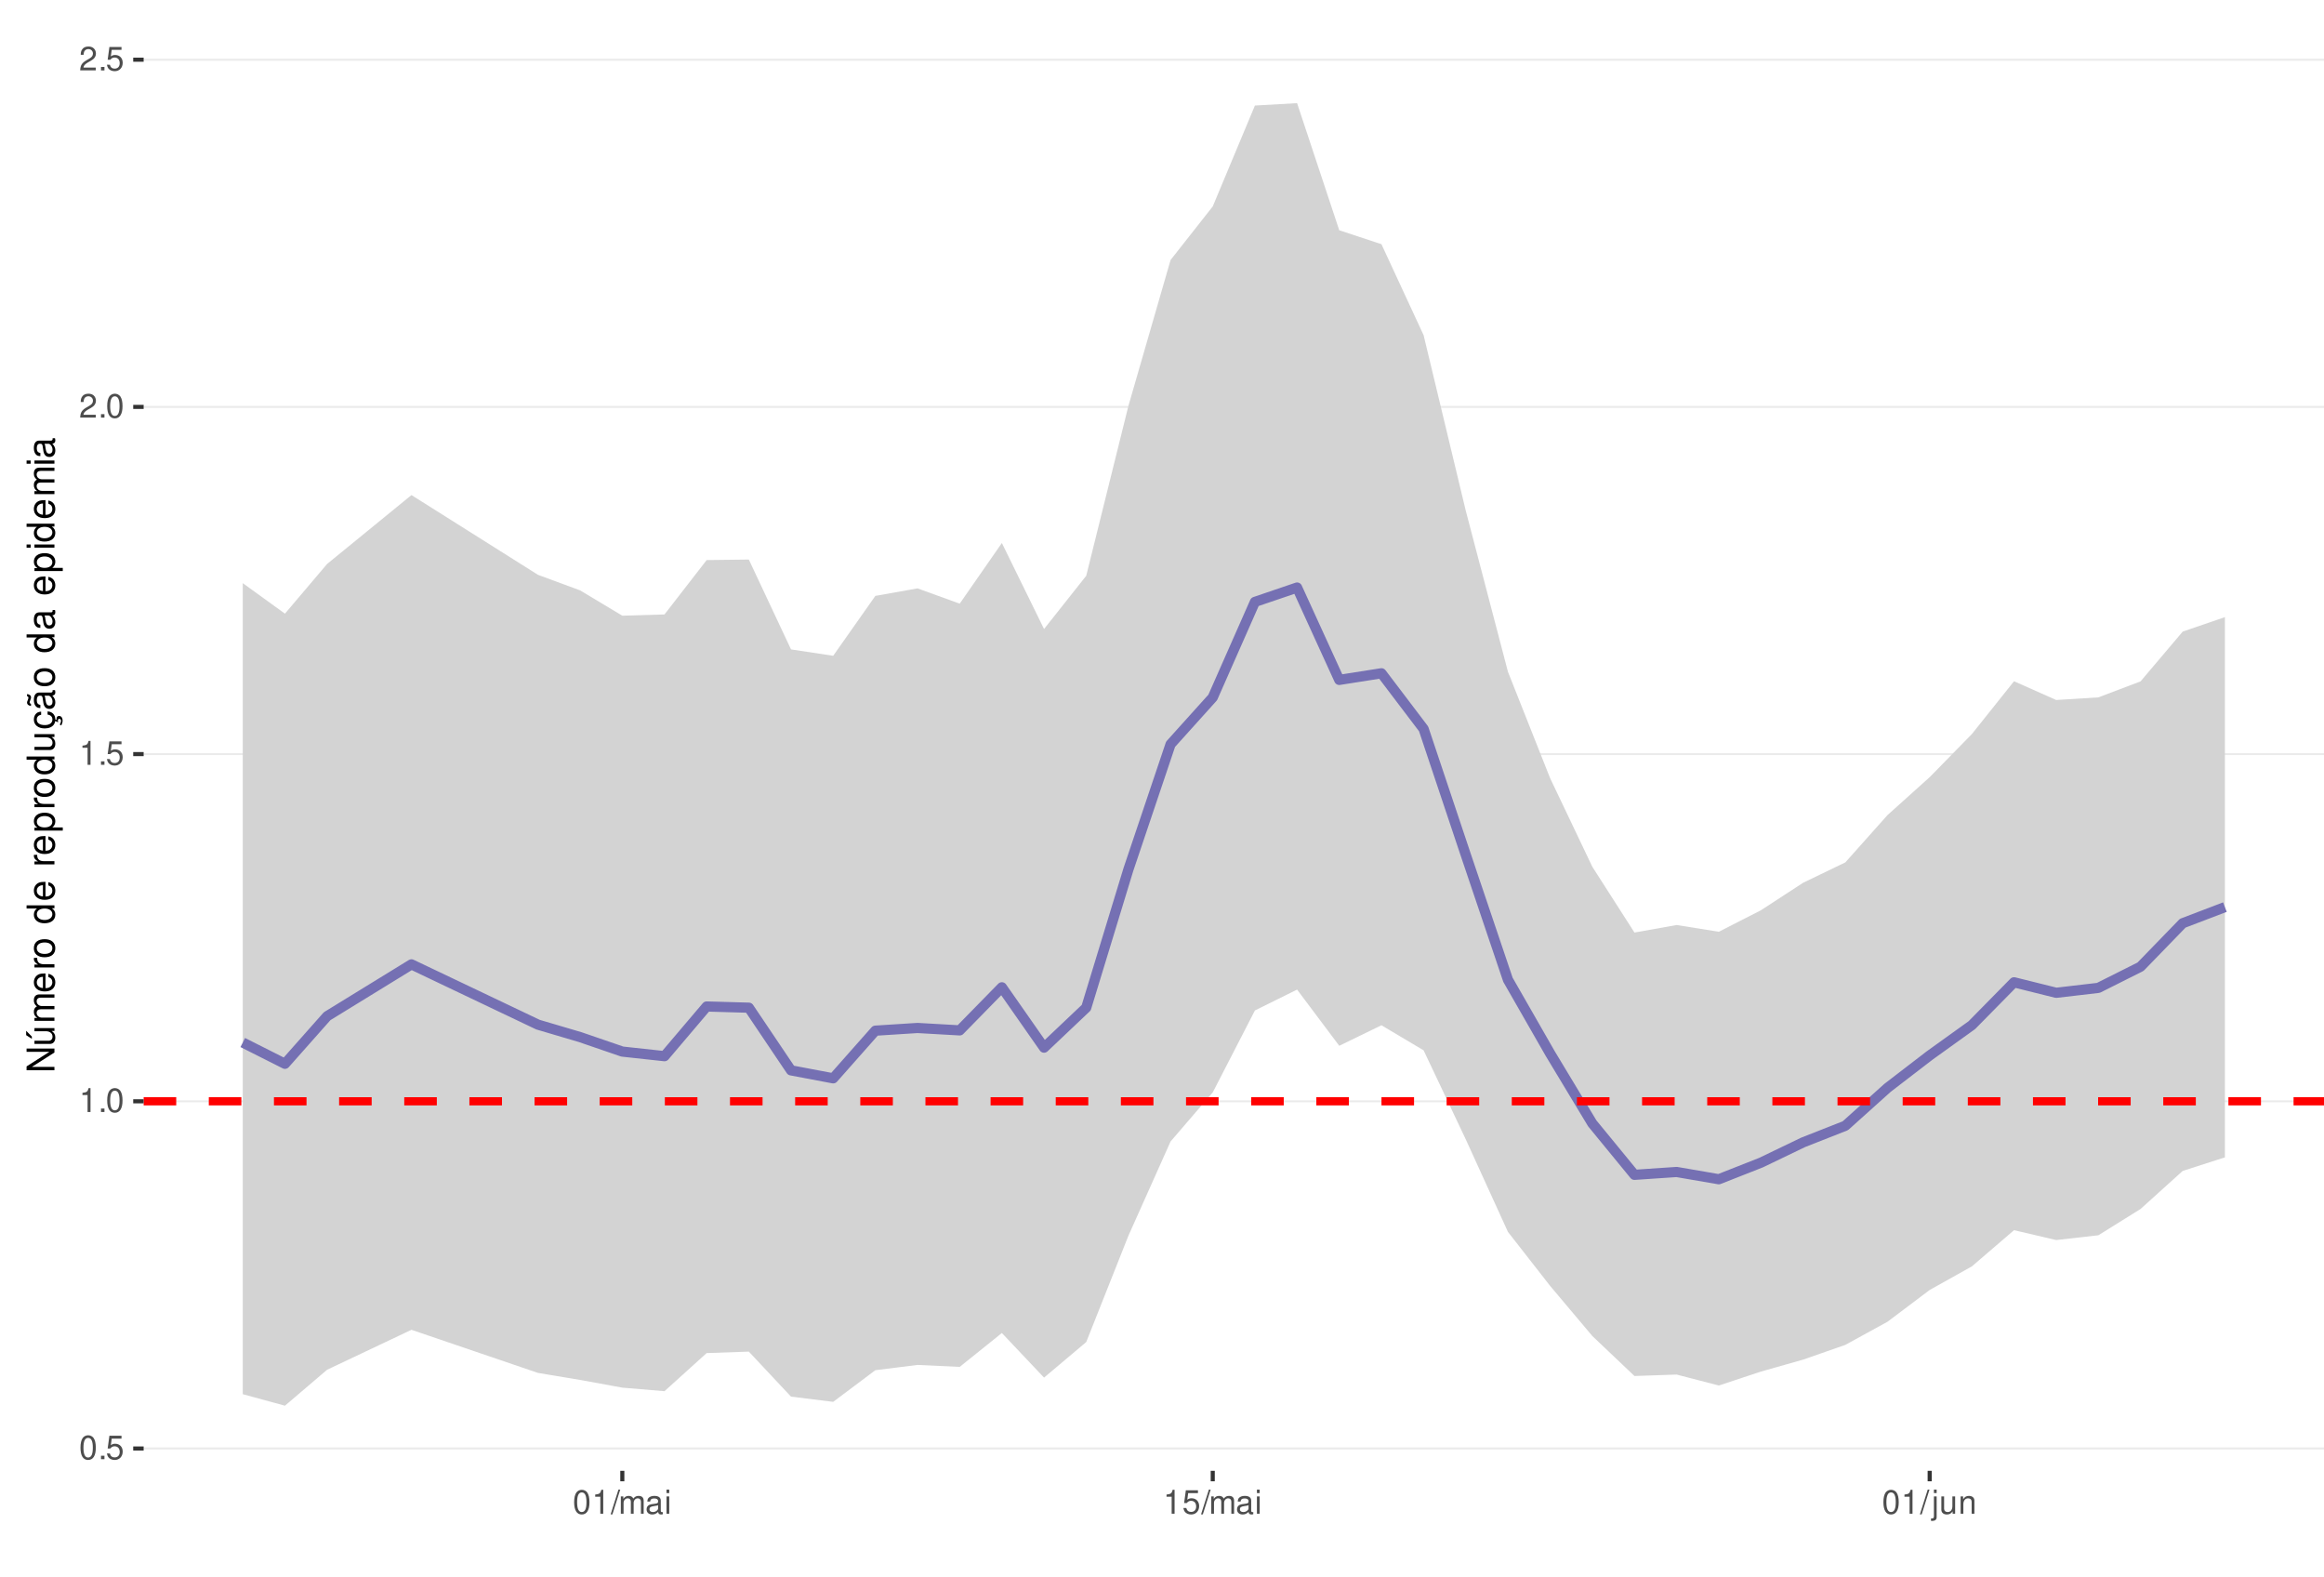
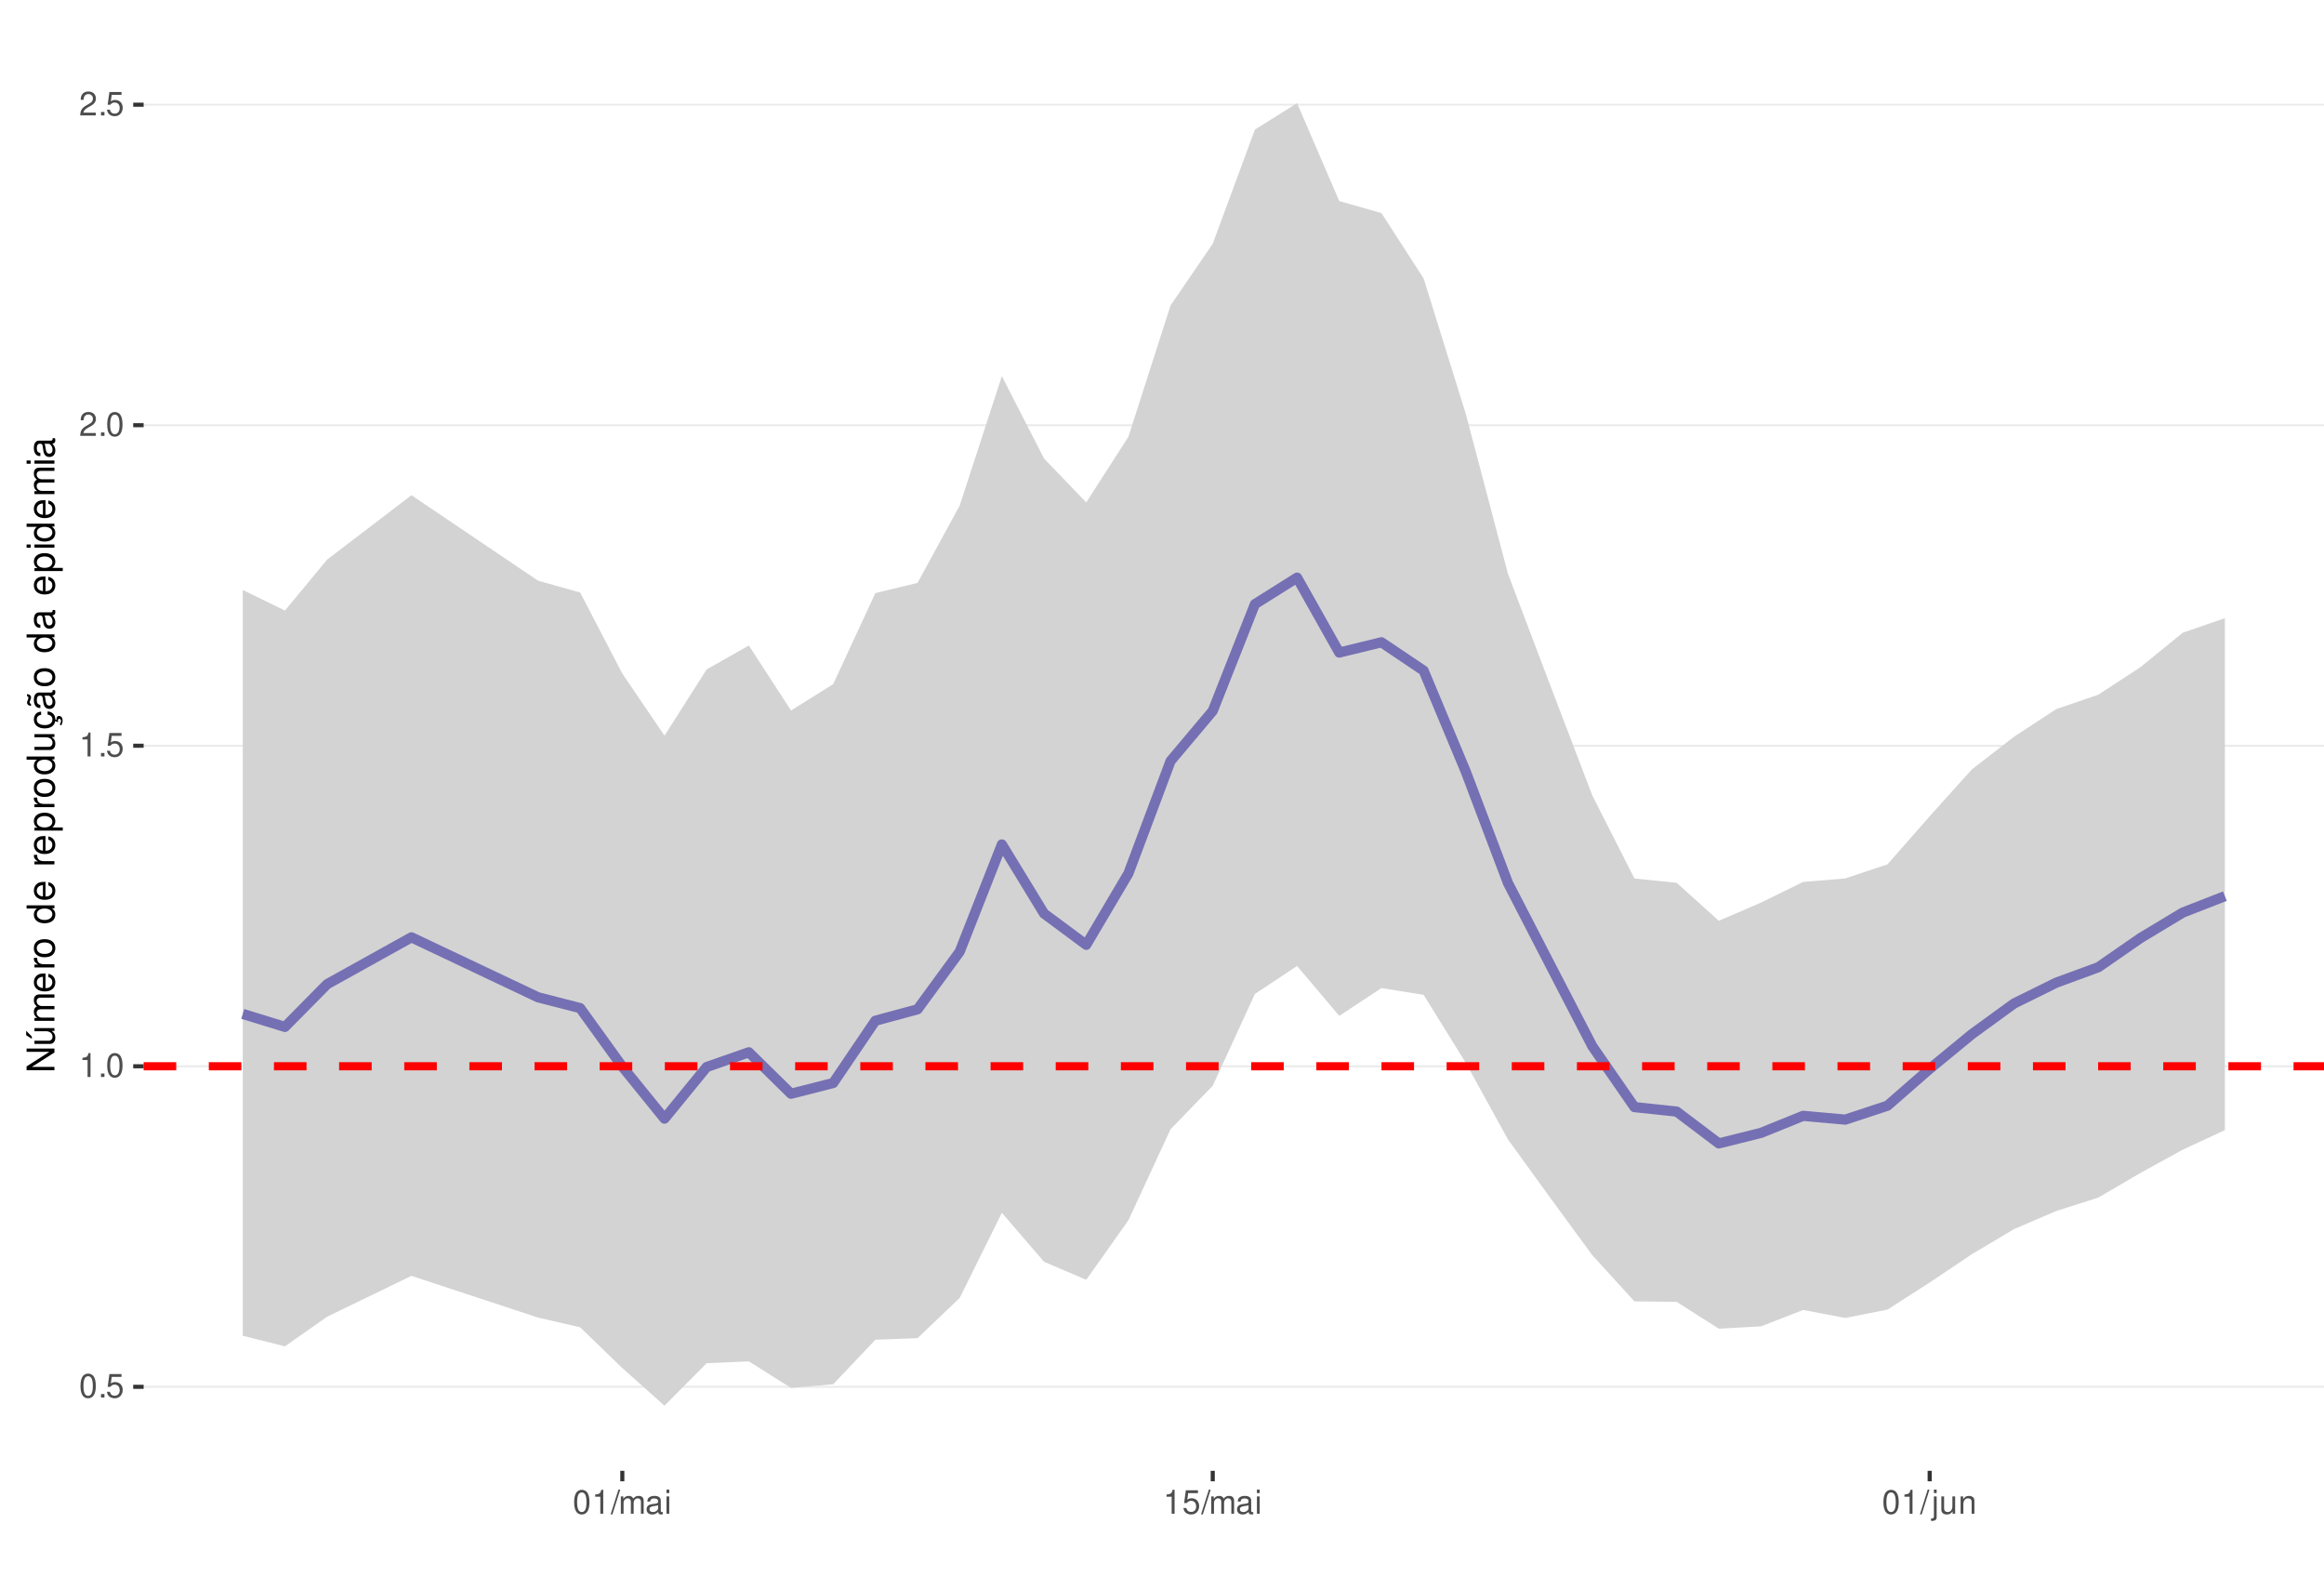
<svg xmlns="http://www.w3.org/2000/svg" xmlns:xlink="http://www.w3.org/1999/xlink" width="609pt" height="413pt" viewBox="0 0 609 413" version="1.1">
  <defs>
    <g>
      <symbol overflow="visible" id="glyph0-0">
        <path style="stroke:none;" d="" />
      </symbol>
      <symbol overflow="visible" id="glyph0-1">
        <path style="stroke:none;" d="M 2.375 -6.266 C 1.812 -6.266 1.297 -6 0.969 -5.578 C 0.578 -5.016 0.375 -4.188 0.375 -3.031 C 0.375 -0.922 1.062 0.203 2.375 0.203 C 3.672 0.203 4.391 -0.922 4.391 -2.984 C 4.391 -4.188 4.203 -5 3.797 -5.578 C 3.469 -6 2.953 -6.266 2.375 -6.266 Z M 2.375 -5.578 C 3.203 -5.578 3.609 -4.75 3.609 -3.047 C 3.609 -1.266 3.219 -0.438 2.359 -0.438 C 1.562 -0.438 1.156 -1.297 1.156 -3.016 C 1.156 -4.75 1.562 -5.578 2.375 -5.578 Z M 2.375 -5.578 " />
      </symbol>
      <symbol overflow="visible" id="glyph0-2">
        <path style="stroke:none;" d="M 1.656 -0.906 L 0.75 -0.906 L 0.75 0 L 1.656 0 Z M 1.656 -0.906 " />
      </symbol>
      <symbol overflow="visible" id="glyph0-3">
        <path style="stroke:none;" d="M 4.125 -6.141 L 0.953 -6.141 L 0.5 -2.797 L 1.188 -2.797 C 1.547 -3.219 1.844 -3.375 2.328 -3.375 C 3.156 -3.375 3.656 -2.797 3.656 -1.891 C 3.656 -1.016 3.156 -0.469 2.312 -0.469 C 1.656 -0.469 1.25 -0.812 1.062 -1.5 L 0.297 -1.5 C 0.406 -1 0.5 -0.766 0.672 -0.531 C 1.016 -0.062 1.641 0.203 2.344 0.203 C 3.578 0.203 4.438 -0.703 4.438 -2 C 4.438 -3.219 3.641 -4.047 2.453 -4.047 C 2.031 -4.047 1.672 -3.938 1.328 -3.672 L 1.562 -5.391 L 4.125 -5.391 Z M 4.125 -6.141 " />
      </symbol>
      <symbol overflow="visible" id="glyph0-4">
        <path style="stroke:none;" d="M 2.234 -4.453 L 2.234 0 L 3 0 L 3 -6.266 L 2.5 -6.266 C 2.234 -5.297 2.062 -5.172 0.891 -5.016 L 0.891 -4.453 Z M 2.234 -4.453 " />
      </symbol>
      <symbol overflow="visible" id="glyph0-5">
        <path style="stroke:none;" d="M 4.375 -0.75 L 1.156 -0.75 C 1.234 -1.266 1.5 -1.594 2.266 -2.062 L 3.125 -2.547 C 3.984 -3.016 4.422 -3.656 4.422 -4.438 C 4.422 -4.953 4.219 -5.438 3.859 -5.781 C 3.484 -6.109 3.031 -6.266 2.453 -6.266 C 1.672 -6.266 1.094 -5.984 0.766 -5.438 C 0.547 -5.109 0.453 -4.719 0.438 -4.094 L 1.188 -4.094 C 1.219 -4.516 1.266 -4.766 1.375 -4.984 C 1.578 -5.359 1.969 -5.594 2.438 -5.594 C 3.125 -5.594 3.641 -5.094 3.641 -4.422 C 3.641 -3.906 3.359 -3.484 2.812 -3.172 L 2.016 -2.703 C 0.734 -1.969 0.359 -1.375 0.297 -0.016 L 4.375 -0.016 Z M 4.375 -0.75 " />
      </symbol>
      <symbol overflow="visible" id="glyph0-6">
        <path style="stroke:none;" d="M 1.984 -6.312 L -0.062 0.172 L 0.406 0.172 L 2.453 -6.312 Z M 1.984 -6.312 " />
      </symbol>
      <symbol overflow="visible" id="glyph0-7">
        <path style="stroke:none;" d="M 0.609 -4.531 L 0.609 0 L 1.328 0 L 1.328 -2.844 C 1.328 -3.5 1.812 -4.031 2.391 -4.031 C 2.938 -4.031 3.234 -3.703 3.234 -3.125 L 3.234 0 L 3.969 0 L 3.969 -2.844 C 3.969 -3.5 4.438 -4.031 5.031 -4.031 C 5.562 -4.031 5.875 -3.703 5.875 -3.125 L 5.875 0 L 6.594 0 L 6.594 -3.406 C 6.594 -4.219 6.125 -4.672 5.281 -4.672 C 4.672 -4.672 4.312 -4.484 3.891 -3.969 C 3.625 -4.453 3.25 -4.672 2.672 -4.672 C 2.062 -4.672 1.656 -4.438 1.266 -3.891 L 1.266 -4.531 Z M 0.609 -4.531 " />
      </symbol>
      <symbol overflow="visible" id="glyph0-8">
        <path style="stroke:none;" d="M 4.625 -0.422 C 4.547 -0.406 4.516 -0.406 4.469 -0.406 C 4.219 -0.406 4.078 -0.531 4.078 -0.766 L 4.078 -3.422 C 4.078 -4.234 3.5 -4.672 2.375 -4.672 C 1.719 -4.672 1.188 -4.469 0.875 -4.141 C 0.672 -3.906 0.578 -3.641 0.562 -3.188 L 1.297 -3.188 C 1.344 -3.75 1.672 -4 2.359 -4 C 3.016 -4 3.375 -3.75 3.375 -3.328 L 3.375 -3.141 C 3.359 -2.828 3.203 -2.703 2.609 -2.625 C 1.594 -2.5 1.438 -2.469 1.156 -2.359 C 0.625 -2.125 0.359 -1.734 0.359 -1.141 C 0.359 -0.312 0.938 0.203 1.859 0.203 C 2.422 0.203 2.875 0 3.391 -0.469 C 3.438 0 3.672 0.203 4.141 0.203 C 4.297 0.203 4.391 0.188 4.625 0.125 Z M 3.375 -1.422 C 3.375 -1.188 3.297 -1.031 3.078 -0.844 C 2.781 -0.578 2.438 -0.438 2.016 -0.438 C 1.453 -0.438 1.109 -0.703 1.109 -1.156 C 1.109 -1.641 1.422 -1.875 2.203 -1.984 C 2.984 -2.094 3.125 -2.125 3.375 -2.234 Z M 3.375 -1.422 " />
      </symbol>
      <symbol overflow="visible" id="glyph0-9">
        <path style="stroke:none;" d="M 1.297 -4.531 L 0.578 -4.531 L 0.578 0 L 1.297 0 Z M 1.297 -6.312 L 0.578 -6.312 L 0.578 -5.406 L 1.297 -5.406 Z M 1.297 -6.312 " />
      </symbol>
      <symbol overflow="visible" id="glyph0-10">
        <path style="stroke:none;" d="M 0.609 -4.531 L 0.609 0.656 C 0.609 1.109 0.469 1.25 0.016 1.25 C -0.031 1.25 -0.062 1.25 -0.156 1.25 L -0.156 1.859 C -0.062 1.875 -0.031 1.891 0.094 1.891 C 0.906 1.891 1.328 1.562 1.328 0.938 L 1.328 -4.531 Z M 1.328 -6.312 L 0.609 -6.312 L 0.609 -5.406 L 1.328 -5.406 Z M 1.328 -6.312 " />
      </symbol>
      <symbol overflow="visible" id="glyph0-11">
        <path style="stroke:none;" d="M 4.172 0 L 4.172 -4.531 L 3.453 -4.531 L 3.453 -1.969 C 3.453 -1.031 2.969 -0.438 2.219 -0.438 C 1.641 -0.438 1.281 -0.781 1.281 -1.328 L 1.281 -4.531 L 0.562 -4.531 L 0.562 -1.031 C 0.562 -0.281 1.125 0.203 2.016 0.203 C 2.672 0.203 3.094 -0.031 3.516 -0.625 L 3.516 0 Z M 4.172 0 " />
      </symbol>
      <symbol overflow="visible" id="glyph0-12">
        <path style="stroke:none;" d="M 0.609 -4.531 L 0.609 0 L 1.328 0 L 1.328 -2.5 C 1.328 -3.422 1.812 -4.031 2.562 -4.031 C 3.141 -4.031 3.5 -3.688 3.5 -3.141 L 3.5 0 L 4.219 0 L 4.219 -3.422 C 4.219 -4.188 3.656 -4.672 2.781 -4.672 C 2.109 -4.672 1.672 -4.406 1.266 -3.781 L 1.266 -4.531 Z M 0.609 -4.531 " />
      </symbol>
      <symbol overflow="visible" id="glyph1-0">
        <path style="stroke:none;" d="" />
      </symbol>
      <symbol overflow="visible" id="glyph1-1">
        <path style="stroke:none;" d="M -7.297 -6.453 L -7.297 -5.578 L -1.328 -5.578 L -7.297 -1.766 L -7.297 -0.766 L 0 -0.766 L 0 -1.641 L -5.906 -1.641 L 0 -5.406 L 0 -6.453 Z M -7.297 -6.453 " />
      </symbol>
      <symbol overflow="visible" id="glyph1-2">
        <path style="stroke:none;" d="M 0 -4.812 L -5.234 -4.812 L -5.234 -3.984 L -2.266 -3.984 C -1.203 -3.984 -0.5 -3.438 -0.5 -2.562 C -0.5 -1.906 -0.906 -1.484 -1.531 -1.484 L -5.234 -1.484 L -5.234 -0.656 L -1.203 -0.656 C -0.328 -0.656 0.234 -1.297 0.234 -2.312 C 0.234 -3.094 -0.047 -3.578 -0.734 -4.062 L 0 -4.062 Z M -7.406 -2.953 L -5.922 -2 L -5.922 -2.594 L -7.406 -4.094 Z M -7.406 -2.953 " />
      </symbol>
      <symbol overflow="visible" id="glyph1-3">
        <path style="stroke:none;" d="M -5.234 -0.703 L 0 -0.703 L 0 -1.547 L -3.297 -1.547 C -4.047 -1.547 -4.656 -2.094 -4.656 -2.766 C -4.656 -3.391 -4.281 -3.734 -3.609 -3.734 L 0 -3.734 L 0 -4.578 L -3.297 -4.578 C -4.047 -4.578 -4.656 -5.125 -4.656 -5.812 C -4.656 -6.422 -4.266 -6.781 -3.609 -6.781 L 0 -6.781 L 0 -7.625 L -3.938 -7.625 C -4.875 -7.625 -5.391 -7.078 -5.391 -6.094 C -5.391 -5.406 -5.188 -4.984 -4.594 -4.484 C -5.156 -4.188 -5.391 -3.766 -5.391 -3.078 C -5.391 -2.375 -5.125 -1.906 -4.5 -1.469 L -5.234 -1.469 Z M -5.234 -0.703 " />
      </symbol>
      <symbol overflow="visible" id="glyph1-4">
        <path style="stroke:none;" d="M -2.344 -5.125 C -3.141 -5.125 -3.625 -5.062 -4.016 -4.922 C -4.875 -4.578 -5.391 -3.781 -5.391 -2.797 C -5.391 -1.344 -4.281 -0.406 -2.547 -0.406 C -0.812 -0.406 0.234 -1.297 0.234 -2.781 C 0.234 -3.984 -0.453 -4.812 -1.594 -5.016 L -1.594 -4.188 C -0.906 -3.953 -0.547 -3.484 -0.547 -2.812 C -0.547 -2.281 -0.781 -1.828 -1.219 -1.547 C -1.516 -1.344 -1.812 -1.281 -2.344 -1.266 Z M -3.016 -1.297 C -3.984 -1.359 -4.625 -1.953 -4.625 -2.797 C -4.625 -3.641 -3.953 -4.234 -3.016 -4.234 Z M -3.016 -1.297 " />
      </symbol>
      <symbol overflow="visible" id="glyph1-5">
        <path style="stroke:none;" d="M -5.234 -0.688 L 0 -0.688 L 0 -1.531 L -2.719 -1.531 C -3.984 -1.547 -4.547 -2.062 -4.516 -3.203 L -5.359 -3.203 C -5.375 -3.062 -5.391 -2.984 -5.391 -2.891 C -5.391 -2.344 -5.062 -1.938 -4.297 -1.453 L -5.234 -1.453 Z M -5.234 -0.688 " />
      </symbol>
      <symbol overflow="visible" id="glyph1-6">
        <path style="stroke:none;" d="M -5.391 -2.719 C -5.391 -1.234 -4.344 -0.359 -2.578 -0.359 C -0.812 -0.359 0.234 -1.234 0.234 -2.734 C 0.234 -4.203 -0.812 -5.094 -2.547 -5.094 C -4.359 -5.094 -5.391 -4.234 -5.391 -2.719 Z M -4.625 -2.734 C -4.625 -3.672 -3.844 -4.234 -2.547 -4.234 C -1.312 -4.234 -0.547 -3.656 -0.547 -2.734 C -0.547 -1.797 -1.312 -1.234 -2.578 -1.234 C -3.844 -1.234 -4.625 -1.797 -4.625 -2.734 Z M -4.625 -2.734 " />
      </symbol>
      <symbol overflow="visible" id="glyph1-7">
        <path style="stroke:none;" d="" />
      </symbol>
      <symbol overflow="visible" id="glyph1-8">
        <path style="stroke:none;" d="M -7.297 -4.953 L -7.297 -4.125 L -4.578 -4.125 C -5.109 -3.766 -5.391 -3.203 -5.391 -2.516 C -5.391 -1.156 -4.297 -0.266 -2.625 -0.266 C -0.859 -0.266 0.234 -1.125 0.234 -2.547 C 0.234 -3.266 -0.047 -3.766 -0.688 -4.203 L 0 -4.203 L 0 -4.953 Z M -4.609 -2.656 C -4.609 -3.547 -3.812 -4.125 -2.562 -4.125 C -1.344 -4.125 -0.547 -3.547 -0.547 -2.656 C -0.547 -1.734 -1.359 -1.125 -2.578 -1.125 C -3.797 -1.125 -4.609 -1.734 -4.609 -2.656 Z M -4.609 -2.656 " />
      </symbol>
      <symbol overflow="visible" id="glyph1-9">
        <path style="stroke:none;" d="M 2.188 -0.547 L 2.188 -1.375 L -0.547 -1.375 C -0.016 -1.812 0.234 -2.312 0.234 -2.984 C 0.234 -4.344 -0.859 -5.234 -2.531 -5.234 C -4.297 -5.234 -5.391 -4.375 -5.391 -2.984 C -5.391 -2.266 -5.062 -1.703 -4.453 -1.312 L -5.234 -1.312 L -5.234 -0.547 Z M -4.609 -2.844 C -4.609 -3.766 -3.797 -4.359 -2.547 -4.359 C -1.359 -4.359 -0.547 -3.75 -0.547 -2.844 C -0.547 -1.953 -1.344 -1.375 -2.578 -1.375 C -3.812 -1.375 -4.609 -1.953 -4.609 -2.844 Z M -4.609 -2.844 " />
      </symbol>
      <symbol overflow="visible" id="glyph1-10">
        <path style="stroke:none;" d="M 0 -4.812 L -5.234 -4.812 L -5.234 -3.984 L -2.266 -3.984 C -1.203 -3.984 -0.5 -3.438 -0.5 -2.562 C -0.5 -1.906 -0.906 -1.484 -1.531 -1.484 L -5.234 -1.484 L -5.234 -0.656 L -1.203 -0.656 C -0.328 -0.656 0.234 -1.297 0.234 -2.312 C 0.234 -3.094 -0.047 -3.578 -0.734 -4.062 L 0 -4.062 Z M 0 -4.812 " />
      </symbol>
      <symbol overflow="visible" id="glyph1-11">
        <path style="stroke:none;" d="M 0.234 -2.641 C 0.234 -3.875 -0.547 -4.703 -1.797 -4.766 L -1.797 -3.938 C -0.953 -3.797 -0.531 -3.359 -0.531 -2.656 C -0.531 -1.734 -1.281 -1.188 -2.516 -1.188 C -3.844 -1.188 -4.625 -1.719 -4.625 -2.625 C -4.625 -3.328 -4.203 -3.766 -3.484 -3.875 L -3.484 -4.703 C -3.984 -4.672 -4.312 -4.562 -4.609 -4.359 C -5.094 -4 -5.391 -3.375 -5.391 -2.641 C -5.391 -1.219 -4.266 -0.312 -2.531 -0.312 C -1.469 -0.312 -0.625 -0.672 -0.156 -1.312 C 0.047 -1.594 0.125 -1.812 0.203 -2.25 L 0.922 -1.938 L 0.984 -2.062 C 0.938 -2.188 0.906 -2.25 0.906 -2.375 C 0.906 -2.656 1.047 -2.828 1.281 -2.828 C 1.547 -2.828 1.734 -2.594 1.734 -2.297 C 1.734 -2.031 1.672 -1.844 1.438 -1.406 L 1.406 -1.312 L 1.812 -1.094 C 2.078 -1.75 2.141 -1.953 2.141 -2.344 C 2.141 -3.109 1.781 -3.578 1.203 -3.578 C 0.781 -3.578 0.547 -3.297 0.547 -2.797 C 0.547 -2.703 0.547 -2.641 0.562 -2.516 Z M 0.234 -2.641 " />
      </symbol>
      <symbol overflow="visible" id="glyph1-12">
        <path style="stroke:none;" d="M -0.484 -5.344 C -0.469 -5.266 -0.469 -5.219 -0.469 -5.172 C -0.469 -4.875 -0.625 -4.719 -0.875 -4.719 L -3.953 -4.719 C -4.891 -4.719 -5.391 -4.047 -5.391 -2.75 C -5.391 -1.984 -5.172 -1.375 -4.781 -1.016 C -4.516 -0.766 -4.203 -0.672 -3.688 -0.656 L -3.688 -1.484 C -4.328 -1.562 -4.625 -1.938 -4.625 -2.719 C -4.625 -3.484 -4.344 -3.891 -3.844 -3.891 L -3.625 -3.891 C -3.266 -3.875 -3.125 -3.703 -3.047 -3.016 C -2.891 -1.844 -2.844 -1.656 -2.719 -1.344 C -2.453 -0.734 -2 -0.422 -1.312 -0.422 C -0.375 -0.422 0.234 -1.078 0.234 -2.141 C 0.234 -2.797 0 -3.328 -0.547 -3.922 C 0 -3.984 0.234 -4.234 0.234 -4.781 C 0.234 -4.953 0.203 -5.062 0.141 -5.344 Z M -1.656 -3.891 C -1.375 -3.891 -1.203 -3.812 -0.969 -3.562 C -0.656 -3.219 -0.5 -2.812 -0.5 -2.312 C -0.5 -1.672 -0.812 -1.297 -1.344 -1.297 C -1.891 -1.297 -2.172 -1.656 -2.297 -2.547 C -2.422 -3.438 -2.453 -3.609 -2.594 -3.891 Z M -7.172 -3.75 C -6.922 -3.672 -6.812 -3.547 -6.812 -3.375 C -6.812 -3.25 -6.875 -2.984 -6.984 -2.734 C -7.156 -2.312 -7.172 -2.25 -7.172 -2.047 C -7.172 -1.594 -6.797 -1.297 -6.141 -1.188 L -6.141 -1.766 C -6.375 -1.812 -6.5 -1.938 -6.5 -2.094 C -6.5 -2.203 -6.469 -2.344 -6.375 -2.578 C -6.156 -3.156 -6.125 -3.234 -6.125 -3.438 C -6.125 -3.922 -6.484 -4.219 -7.172 -4.312 Z M -7.172 -3.75 " />
      </symbol>
      <symbol overflow="visible" id="glyph1-13">
        <path style="stroke:none;" d="M -0.484 -5.344 C -0.469 -5.266 -0.469 -5.219 -0.469 -5.172 C -0.469 -4.875 -0.625 -4.719 -0.875 -4.719 L -3.953 -4.719 C -4.891 -4.719 -5.391 -4.047 -5.391 -2.75 C -5.391 -1.984 -5.172 -1.375 -4.781 -1.016 C -4.516 -0.766 -4.203 -0.672 -3.688 -0.656 L -3.688 -1.484 C -4.328 -1.562 -4.625 -1.938 -4.625 -2.719 C -4.625 -3.484 -4.344 -3.891 -3.844 -3.891 L -3.625 -3.891 C -3.266 -3.875 -3.125 -3.703 -3.047 -3.016 C -2.891 -1.844 -2.844 -1.656 -2.719 -1.344 C -2.453 -0.734 -2 -0.422 -1.312 -0.422 C -0.375 -0.422 0.234 -1.078 0.234 -2.141 C 0.234 -2.797 0 -3.328 -0.547 -3.922 C 0 -3.984 0.234 -4.234 0.234 -4.781 C 0.234 -4.953 0.203 -5.062 0.141 -5.344 Z M -1.656 -3.891 C -1.375 -3.891 -1.203 -3.812 -0.969 -3.562 C -0.656 -3.219 -0.5 -2.812 -0.5 -2.312 C -0.5 -1.672 -0.812 -1.297 -1.344 -1.297 C -1.891 -1.297 -2.172 -1.656 -2.297 -2.547 C -2.422 -3.438 -2.453 -3.609 -2.594 -3.891 Z M -1.656 -3.891 " />
      </symbol>
      <symbol overflow="visible" id="glyph1-14">
        <path style="stroke:none;" d="M -5.234 -1.5 L -5.234 -0.672 L 0 -0.672 L 0 -1.5 Z M -7.297 -1.5 L -7.297 -0.656 L -6.234 -0.656 L -6.234 -1.5 Z M -7.297 -1.5 " />
      </symbol>
    </g>
    <clipPath id="clip1">
      <path d="M 37.645 9.961 L 609 9.961 L 609 385.328 L 37.645 385.328 Z M 37.645 9.961 " />
    </clipPath>
    <clipPath id="clip2">
-       <path d="M 37.645 379 L 609 379 L 609 380 L 37.645 380 Z M 37.645 379 " />
+       <path d="M 37.645 363 L 609 363 L 609 364 L 37.645 364 Z M 37.645 363 " />
    </clipPath>
    <clipPath id="clip3">
-       <path d="M 37.645 288 L 609 288 L 609 289 L 37.645 289 Z M 37.645 288 " />
+       <path d="M 37.645 279 L 609 279 L 609 280 L 37.645 280 Z M 37.645 279 " />
    </clipPath>
    <clipPath id="clip4">
-       <path d="M 37.645 197 L 609 197 L 609 198 L 37.645 198 Z M 37.645 197 " />
+       <path d="M 37.645 195 L 609 195 L 609 196 L 37.645 196 Z M 37.645 195 " />
    </clipPath>
    <clipPath id="clip5">
-       <path d="M 37.645 106 L 609 106 L 609 107 L 37.645 107 Z M 37.645 106 " />
+       <path d="M 37.645 111 L 609 111 L 609 112 L 37.645 112 Z M 37.645 111 " />
    </clipPath>
    <clipPath id="clip6">
-       <path d="M 37.645 15 L 609 15 L 609 16 L 37.645 16 Z M 37.645 15 " />
+       <path d="M 37.645 27 L 609 27 L 609 28 L 37.645 28 Z M 37.645 27 " />
    </clipPath>
    <clipPath id="clip7">
-       <path d="M 37.645 287 L 609 287 L 609 290 L 37.645 290 Z M 37.645 287 " />
+       <path d="M 37.645 278 L 609 278 L 609 281 L 37.645 281 Z M 37.645 278 " />
    </clipPath>
  </defs>
  <g id="surface58">
    <rect x="0" y="0" width="609" height="413" style="fill:rgb(100%,100%,100%);fill-opacity:1;stroke:none;" />
    <rect x="0" y="0" width="609" height="413" style="fill:rgb(100%,100%,100%);fill-opacity:1;stroke:none;" />
    <path style="fill:none;stroke-width:1.067;stroke-linecap:round;stroke-linejoin:round;stroke:rgb(100%,100%,100%);stroke-opacity:1;stroke-miterlimit:10;" d="M 0 413 L 609 413 L 609 0 L 0 0 Z M 0 413 " />
    <g clip-path="url(#clip1)" clip-rule="nonzero">
      <path style=" stroke:none;fill-rule:nonzero;fill:rgb(100%,100%,100%);fill-opacity:1;" d="M 37.645 385.328 L 609 385.328 L 609 9.961 L 37.645 9.961 Z M 37.645 385.328 " />
    </g>
    <g clip-path="url(#clip2)" clip-rule="nonzero">
-       <path style="fill:none;stroke-width:0.533;stroke-linecap:butt;stroke-linejoin:round;stroke:rgb(92.157%,92.157%,92.157%);stroke-opacity:1;stroke-miterlimit:10;" d="M 37.645 379.477 L 609 379.477 " />
+       <path style="fill:none;stroke-width:0.533;stroke-linecap:butt;stroke-linejoin:round;stroke:rgb(92.157%,92.157%,92.157%);stroke-opacity:1;stroke-miterlimit:10;" d="M 37.645 363.316 L 609 363.316 " />
    </g>
    <g clip-path="url(#clip3)" clip-rule="nonzero">
-       <path style="fill:none;stroke-width:0.533;stroke-linecap:butt;stroke-linejoin:round;stroke:rgb(92.157%,92.157%,92.157%);stroke-opacity:1;stroke-miterlimit:10;" d="M 37.645 288.52 L 609 288.52 " />
+       <path style="fill:none;stroke-width:0.533;stroke-linecap:butt;stroke-linejoin:round;stroke:rgb(92.157%,92.157%,92.157%);stroke-opacity:1;stroke-miterlimit:10;" d="M 37.645 279.344 L 609 279.344 " />
    </g>
    <g clip-path="url(#clip4)" clip-rule="nonzero">
-       <path style="fill:none;stroke-width:0.533;stroke-linecap:butt;stroke-linejoin:round;stroke:rgb(92.157%,92.157%,92.157%);stroke-opacity:1;stroke-miterlimit:10;" d="M 37.645 197.559 L 609 197.559 " />
+       <path style="fill:none;stroke-width:0.533;stroke-linecap:butt;stroke-linejoin:round;stroke:rgb(92.157%,92.157%,92.157%);stroke-opacity:1;stroke-miterlimit:10;" d="M 37.645 195.371 L 609 195.371 " />
    </g>
    <g clip-path="url(#clip5)" clip-rule="nonzero">
-       <path style="fill:none;stroke-width:0.533;stroke-linecap:butt;stroke-linejoin:round;stroke:rgb(92.157%,92.157%,92.157%);stroke-opacity:1;stroke-miterlimit:10;" d="M 37.645 106.602 L 609 106.602 " />
+       <path style="fill:none;stroke-width:0.533;stroke-linecap:butt;stroke-linejoin:round;stroke:rgb(92.157%,92.157%,92.157%);stroke-opacity:1;stroke-miterlimit:10;" d="M 37.645 111.398 L 609 111.398 " />
    </g>
    <g clip-path="url(#clip6)" clip-rule="nonzero">
-       <path style="fill:none;stroke-width:0.533;stroke-linecap:butt;stroke-linejoin:round;stroke:rgb(92.157%,92.157%,92.157%);stroke-opacity:1;stroke-miterlimit:10;" d="M 37.645 15.645 L 609 15.645 " />
-     </g>
-     <path style=" stroke:none;fill-rule:nonzero;fill:rgb(82.745%,82.745%,82.745%);fill-opacity:1;" d="M 63.617 152.773 L 74.668 160.766 L 85.719 147.746 L 107.82 129.699 L 140.977 150.594 L 152.027 154.672 L 163.078 161.301 L 174.129 160.973 L 185.18 146.727 L 196.23 146.594 L 207.285 170.133 L 218.336 171.805 L 229.387 156.109 L 240.438 154.145 L 251.488 158.148 L 262.539 142.258 L 273.59 164.793 L 284.645 150.844 L 295.695 106.352 L 306.746 68.117 L 317.797 54.082 L 328.848 27.652 L 339.898 27.023 L 350.949 60.324 L 362.004 63.973 L 373.055 87.816 L 384.105 133.809 L 395.156 175.996 L 406.207 203.871 L 417.258 227.062 L 428.309 244.309 L 439.363 242.336 L 450.414 244.105 L 461.465 238.461 L 472.516 231.262 L 483.566 225.93 L 494.617 213.535 L 505.668 203.602 L 516.723 192.312 L 527.773 178.473 L 538.824 183.387 L 549.875 182.699 L 560.926 178.508 L 571.977 165.465 L 583.031 161.68 L 583.031 303.207 L 571.977 306.758 L 560.926 316.73 L 549.875 323.617 L 538.824 324.871 L 527.773 322.285 L 516.723 331.77 L 505.668 337.949 L 494.617 346.273 L 483.566 352.332 L 472.516 356.191 L 461.465 359.324 L 450.414 362.98 L 439.363 360.109 L 428.309 360.488 L 417.258 350 L 406.207 336.879 L 395.156 322.738 L 384.105 298.5 L 373.055 275.168 L 362.004 268.602 L 350.949 273.977 L 339.898 259.254 L 328.848 264.723 L 317.797 286.191 L 306.746 299.047 L 295.695 323.746 L 284.645 351.594 L 273.59 360.91 L 262.539 349.223 L 251.488 358.102 L 240.438 357.586 L 229.387 358.969 L 218.336 367.258 L 207.285 365.891 L 196.23 354.102 L 185.18 354.48 L 174.129 364.465 L 163.078 363.539 L 152.027 361.516 L 140.977 359.676 L 107.82 348.383 L 85.719 358.848 L 74.668 368.266 L 63.617 365.25 Z M 63.617 152.773 " />
-     <path style="fill:none;stroke-width:2.667;stroke-linecap:butt;stroke-linejoin:round;stroke:rgb(45.882%,43.922%,70.196%);stroke-opacity:1;stroke-miterlimit:10;" d="M 63.617 273.121 L 74.668 278.695 L 85.719 266.227 L 107.82 252.648 L 140.977 268.438 L 152.027 271.703 L 163.078 275.496 L 174.129 276.699 L 185.18 263.684 L 196.23 263.996 L 207.285 280.414 L 218.336 282.504 L 229.387 270.016 L 240.438 269.312 L 251.488 269.941 L 262.539 258.656 L 273.59 274.461 L 284.645 263.992 L 295.695 227.781 L 306.746 194.988 L 317.797 182.715 L 328.848 157.688 L 339.898 153.926 L 350.949 178.121 L 362.004 176.387 L 373.055 190.953 L 384.105 223.961 L 395.156 256.684 L 406.207 275.977 L 417.258 294.312 L 428.309 307.785 L 439.363 307.039 L 450.414 308.941 L 461.465 304.59 L 472.516 299.273 L 483.566 294.926 L 494.617 285 L 505.668 276.512 L 516.723 268.57 L 527.773 257.344 L 538.824 260.094 L 549.875 258.805 L 560.926 253.258 L 571.977 241.867 L 583.031 237.645 " />
+       <path style="fill:none;stroke-width:0.533;stroke-linecap:butt;stroke-linejoin:round;stroke:rgb(92.157%,92.157%,92.157%);stroke-opacity:1;stroke-miterlimit:10;" d="M 37.645 27.43 L 609 27.43 " />
+     </g>
+     <path style=" stroke:none;fill-rule:nonzero;fill:rgb(82.745%,82.745%,82.745%);fill-opacity:1;" d="M 63.617 154.562 L 74.668 159.953 L 85.719 146.609 L 107.82 129.738 L 140.977 152.117 L 152.027 155.234 L 163.078 176.461 L 174.129 192.727 L 185.18 175.375 L 196.23 169.105 L 207.285 186.137 L 218.336 179.227 L 229.387 155.375 L 240.438 152.715 L 251.488 132.438 L 262.539 98.547 L 273.59 120.129 L 284.645 131.629 L 295.695 114.422 L 306.746 80.012 L 317.797 63.848 L 328.848 33.953 L 339.898 27.023 L 350.949 52.676 L 362.004 55.816 L 373.055 72.938 L 384.105 108.41 L 395.156 150.328 L 406.207 179.449 L 417.258 208.387 L 428.309 230.156 L 439.363 231.27 L 450.414 241.23 L 461.465 236.461 L 472.516 231.055 L 483.566 230.129 L 494.617 226.441 L 505.668 213.84 L 516.723 201.57 L 527.773 193.004 L 538.824 185.777 L 549.875 181.988 L 560.926 174.766 L 571.977 165.766 L 583.031 161.949 L 583.031 296.07 L 571.977 301.203 L 560.926 307.273 L 549.875 313.742 L 538.824 317.266 L 527.773 322 L 516.723 328.578 L 505.668 335.996 L 494.617 343.09 L 483.566 345.277 L 472.516 343.188 L 461.465 347.484 L 450.414 348.098 L 439.363 341.062 L 428.309 340.941 L 417.258 328.84 L 406.207 313.754 L 395.156 298.516 L 384.105 278.457 L 373.055 260.625 L 362.004 258.863 L 350.949 266.141 L 339.898 253.07 L 328.848 260.395 L 317.797 284.445 L 306.746 295.832 L 295.695 319.691 L 284.645 335.285 L 273.59 330.566 L 262.539 317.723 L 251.488 340.035 L 240.438 350.57 L 229.387 350.988 L 218.336 362.656 L 207.285 363.617 L 196.23 356.645 L 185.18 357.133 L 174.129 368.266 L 163.078 358.41 L 152.027 347.727 L 140.977 345.176 L 107.82 334.25 L 85.719 344.957 L 74.668 352.715 L 63.617 349.945 Z M 63.617 154.562 " />
+     <path style="fill:none;stroke-width:2.667;stroke-linecap:butt;stroke-linejoin:round;stroke:rgb(45.882%,43.922%,70.196%);stroke-opacity:1;stroke-miterlimit:10;" d="M 63.617 265.625 L 74.668 269.031 L 85.719 257.84 L 107.82 245.562 L 140.977 261.27 L 152.027 264.105 L 163.078 279.438 L 174.129 293.066 L 185.18 279.539 L 196.23 275.68 L 207.285 286.543 L 218.336 283.73 L 229.387 267.414 L 240.438 264.426 L 251.488 249.32 L 262.539 221.227 L 273.59 239.336 L 284.645 247.523 L 295.695 228.832 L 306.746 199.375 L 317.797 186.242 L 328.848 158.281 L 339.898 151.328 L 350.949 170.961 L 362.004 168.266 L 373.055 175.691 L 384.105 202.148 L 395.156 231.328 L 406.207 252.746 L 417.258 274.082 L 428.309 290.043 L 439.363 291.211 L 450.414 299.555 L 461.465 296.797 L 472.516 292.328 L 483.566 293.324 L 494.617 289.668 L 505.668 280.027 L 516.723 270.938 L 527.773 262.906 L 538.824 257.449 L 549.875 253.391 L 560.926 245.742 L 571.977 239.09 L 583.031 234.773 " />
    <g clip-path="url(#clip7)" clip-rule="nonzero">
-       <path style="fill:none;stroke-width:2.134;stroke-linecap:butt;stroke-linejoin:round;stroke:rgb(100%,0%,0%);stroke-opacity:1;stroke-dasharray:8.536,8.536;stroke-miterlimit:10;" d="M 37.645 288.52 L 609 288.52 " />
-     </g>
-     <g style="fill:rgb(30.196%,30.196%,30.196%);fill-opacity:1;">
-       <use xlink:href="#glyph0-1" x="20.715" y="382.282" />
-       <use xlink:href="#glyph0-2" x="25.715" y="382.282" />
-       <use xlink:href="#glyph0-3" x="27.715" y="382.282" />
-     </g>
-     <g style="fill:rgb(30.196%,30.196%,30.196%);fill-opacity:1;">
-       <use xlink:href="#glyph0-4" x="20.715" y="291.325" />
-       <use xlink:href="#glyph0-2" x="25.715" y="291.325" />
-       <use xlink:href="#glyph0-1" x="27.715" y="291.325" />
-     </g>
-     <g style="fill:rgb(30.196%,30.196%,30.196%);fill-opacity:1;">
-       <use xlink:href="#glyph0-4" x="20.715" y="200.364" />
-       <use xlink:href="#glyph0-2" x="25.715" y="200.364" />
-       <use xlink:href="#glyph0-3" x="27.715" y="200.364" />
-     </g>
-     <g style="fill:rgb(30.196%,30.196%,30.196%);fill-opacity:1;">
-       <use xlink:href="#glyph0-5" x="20.715" y="109.407" />
-       <use xlink:href="#glyph0-2" x="25.715" y="109.407" />
-       <use xlink:href="#glyph0-1" x="27.715" y="109.407" />
-     </g>
-     <g style="fill:rgb(30.196%,30.196%,30.196%);fill-opacity:1;">
-       <use xlink:href="#glyph0-5" x="20.715" y="18.45" />
-       <use xlink:href="#glyph0-2" x="25.715" y="18.45" />
-       <use xlink:href="#glyph0-3" x="27.715" y="18.45" />
-     </g>
-     <path style="fill:none;stroke-width:1.067;stroke-linecap:butt;stroke-linejoin:round;stroke:rgb(20%,20%,20%);stroke-opacity:1;stroke-miterlimit:10;" d="M 34.906 379.477 L 37.645 379.477 " />
-     <path style="fill:none;stroke-width:1.067;stroke-linecap:butt;stroke-linejoin:round;stroke:rgb(20%,20%,20%);stroke-opacity:1;stroke-miterlimit:10;" d="M 34.906 288.52 L 37.645 288.52 " />
-     <path style="fill:none;stroke-width:1.067;stroke-linecap:butt;stroke-linejoin:round;stroke:rgb(20%,20%,20%);stroke-opacity:1;stroke-miterlimit:10;" d="M 34.906 197.559 L 37.645 197.559 " />
-     <path style="fill:none;stroke-width:1.067;stroke-linecap:butt;stroke-linejoin:round;stroke:rgb(20%,20%,20%);stroke-opacity:1;stroke-miterlimit:10;" d="M 34.906 106.602 L 37.645 106.602 " />
-     <path style="fill:none;stroke-width:1.067;stroke-linecap:butt;stroke-linejoin:round;stroke:rgb(20%,20%,20%);stroke-opacity:1;stroke-miterlimit:10;" d="M 34.906 15.645 L 37.645 15.645 " />
+       <path style="fill:none;stroke-width:2.134;stroke-linecap:butt;stroke-linejoin:round;stroke:rgb(100%,0%,0%);stroke-opacity:1;stroke-dasharray:8.536,8.536;stroke-miterlimit:10;" d="M 37.645 279.344 L 609 279.344 " />
+     </g>
+     <g style="fill:rgb(30.196%,30.196%,30.196%);fill-opacity:1;">
+       <use xlink:href="#glyph0-1" x="20.715" y="366.122" />
+       <use xlink:href="#glyph0-2" x="25.715" y="366.122" />
+       <use xlink:href="#glyph0-3" x="27.715" y="366.122" />
+     </g>
+     <g style="fill:rgb(30.196%,30.196%,30.196%);fill-opacity:1;">
+       <use xlink:href="#glyph0-4" x="20.715" y="282.149" />
+       <use xlink:href="#glyph0-2" x="25.715" y="282.149" />
+       <use xlink:href="#glyph0-1" x="27.715" y="282.149" />
+     </g>
+     <g style="fill:rgb(30.196%,30.196%,30.196%);fill-opacity:1;">
+       <use xlink:href="#glyph0-4" x="20.715" y="198.177" />
+       <use xlink:href="#glyph0-2" x="25.715" y="198.177" />
+       <use xlink:href="#glyph0-3" x="27.715" y="198.177" />
+     </g>
+     <g style="fill:rgb(30.196%,30.196%,30.196%);fill-opacity:1;">
+       <use xlink:href="#glyph0-5" x="20.715" y="114.204" />
+       <use xlink:href="#glyph0-2" x="25.715" y="114.204" />
+       <use xlink:href="#glyph0-1" x="27.715" y="114.204" />
+     </g>
+     <g style="fill:rgb(30.196%,30.196%,30.196%);fill-opacity:1;">
+       <use xlink:href="#glyph0-5" x="20.715" y="30.235" />
+       <use xlink:href="#glyph0-2" x="25.715" y="30.235" />
+       <use xlink:href="#glyph0-3" x="27.715" y="30.235" />
+     </g>
+     <path style="fill:none;stroke-width:1.067;stroke-linecap:butt;stroke-linejoin:round;stroke:rgb(20%,20%,20%);stroke-opacity:1;stroke-miterlimit:10;" d="M 34.906 363.316 L 37.645 363.316 " />
+     <path style="fill:none;stroke-width:1.067;stroke-linecap:butt;stroke-linejoin:round;stroke:rgb(20%,20%,20%);stroke-opacity:1;stroke-miterlimit:10;" d="M 34.906 279.344 L 37.645 279.344 " />
+     <path style="fill:none;stroke-width:1.067;stroke-linecap:butt;stroke-linejoin:round;stroke:rgb(20%,20%,20%);stroke-opacity:1;stroke-miterlimit:10;" d="M 34.906 195.371 L 37.645 195.371 " />
+     <path style="fill:none;stroke-width:1.067;stroke-linecap:butt;stroke-linejoin:round;stroke:rgb(20%,20%,20%);stroke-opacity:1;stroke-miterlimit:10;" d="M 34.906 111.398 L 37.645 111.398 " />
+     <path style="fill:none;stroke-width:1.067;stroke-linecap:butt;stroke-linejoin:round;stroke:rgb(20%,20%,20%);stroke-opacity:1;stroke-miterlimit:10;" d="M 34.906 27.43 L 37.645 27.43 " />
    <path style="fill:none;stroke-width:1.067;stroke-linecap:butt;stroke-linejoin:round;stroke:rgb(20%,20%,20%);stroke-opacity:1;stroke-miterlimit:10;" d="M 163.078 388.07 L 163.078 385.328 " />
    <path style="fill:none;stroke-width:1.067;stroke-linecap:butt;stroke-linejoin:round;stroke:rgb(20%,20%,20%);stroke-opacity:1;stroke-miterlimit:10;" d="M 317.797 388.07 L 317.797 385.328 " />
    <path style="fill:none;stroke-width:1.067;stroke-linecap:butt;stroke-linejoin:round;stroke:rgb(20%,20%,20%);stroke-opacity:1;stroke-miterlimit:10;" d="M 505.668 388.07 L 505.668 385.328 " />
    <g style="fill:rgb(30.196%,30.196%,30.196%);fill-opacity:1;">
      <use xlink:href="#glyph0-1" x="150.078" y="396.567" />
      <use xlink:href="#glyph0-4" x="155.078" y="396.567" />
      <use xlink:href="#glyph0-6" x="160.078" y="396.567" />
      <use xlink:href="#glyph0-7" x="162.078" y="396.567" />
      <use xlink:href="#glyph0-8" x="169.078" y="396.567" />
      <use xlink:href="#glyph0-9" x="174.078" y="396.567" />
    </g>
    <g style="fill:rgb(30.196%,30.196%,30.196%);fill-opacity:1;">
      <use xlink:href="#glyph0-4" x="304.797" y="396.567" />
      <use xlink:href="#glyph0-3" x="309.797" y="396.567" />
      <use xlink:href="#glyph0-6" x="314.797" y="396.567" />
      <use xlink:href="#glyph0-7" x="316.797" y="396.567" />
      <use xlink:href="#glyph0-8" x="323.797" y="396.567" />
      <use xlink:href="#glyph0-9" x="328.797" y="396.567" />
    </g>
    <g style="fill:rgb(30.196%,30.196%,30.196%);fill-opacity:1;">
      <use xlink:href="#glyph0-1" x="493.168" y="396.567" />
      <use xlink:href="#glyph0-4" x="498.168" y="396.567" />
      <use xlink:href="#glyph0-6" x="503.168" y="396.567" />
      <use xlink:href="#glyph0-10" x="506.168" y="396.567" />
      <use xlink:href="#glyph0-11" x="508.168" y="396.567" />
      <use xlink:href="#glyph0-12" x="513.168" y="396.567" />
    </g>
    <g style="fill:rgb(0%,0%,0%);fill-opacity:1;">
      <use xlink:href="#glyph1-1" x="14.263" y="281.145" />
      <use xlink:href="#glyph1-2" x="14.263" y="274.145" />
      <use xlink:href="#glyph1-3" x="14.263" y="268.145" />
      <use xlink:href="#glyph1-4" x="14.263" y="260.145" />
      <use xlink:href="#glyph1-5" x="14.263" y="254.145" />
      <use xlink:href="#glyph1-6" x="14.263" y="251.145" />
      <use xlink:href="#glyph1-7" x="14.263" y="245.145" />
      <use xlink:href="#glyph1-8" x="14.263" y="242.145" />
      <use xlink:href="#glyph1-4" x="14.263" y="236.145" />
      <use xlink:href="#glyph1-7" x="14.263" y="230.145" />
      <use xlink:href="#glyph1-5" x="14.263" y="227.145" />
      <use xlink:href="#glyph1-4" x="14.263" y="224.145" />
      <use xlink:href="#glyph1-9" x="14.263" y="218.145" />
      <use xlink:href="#glyph1-5" x="14.263" y="212.145" />
      <use xlink:href="#glyph1-6" x="14.263" y="209.145" />
      <use xlink:href="#glyph1-8" x="14.263" y="203.145" />
      <use xlink:href="#glyph1-10" x="14.263" y="197.145" />
      <use xlink:href="#glyph1-11" x="14.263" y="191.145" />
      <use xlink:href="#glyph1-12" x="14.263" y="186.145" />
      <use xlink:href="#glyph1-6" x="14.263" y="180.145" />
      <use xlink:href="#glyph1-7" x="14.263" y="174.145" />
      <use xlink:href="#glyph1-8" x="14.263" y="171.145" />
      <use xlink:href="#glyph1-13" x="14.263" y="165.145" />
      <use xlink:href="#glyph1-7" x="14.263" y="159.145" />
      <use xlink:href="#glyph1-4" x="14.263" y="156.145" />
      <use xlink:href="#glyph1-9" x="14.263" y="150.145" />
      <use xlink:href="#glyph1-14" x="14.263" y="144.145" />
      <use xlink:href="#glyph1-8" x="14.263" y="142.145" />
      <use xlink:href="#glyph1-4" x="14.263" y="136.145" />
      <use xlink:href="#glyph1-3" x="14.263" y="130.145" />
      <use xlink:href="#glyph1-14" x="14.263" y="122.145" />
      <use xlink:href="#glyph1-13" x="14.263" y="120.145" />
    </g>
  </g>
</svg>
